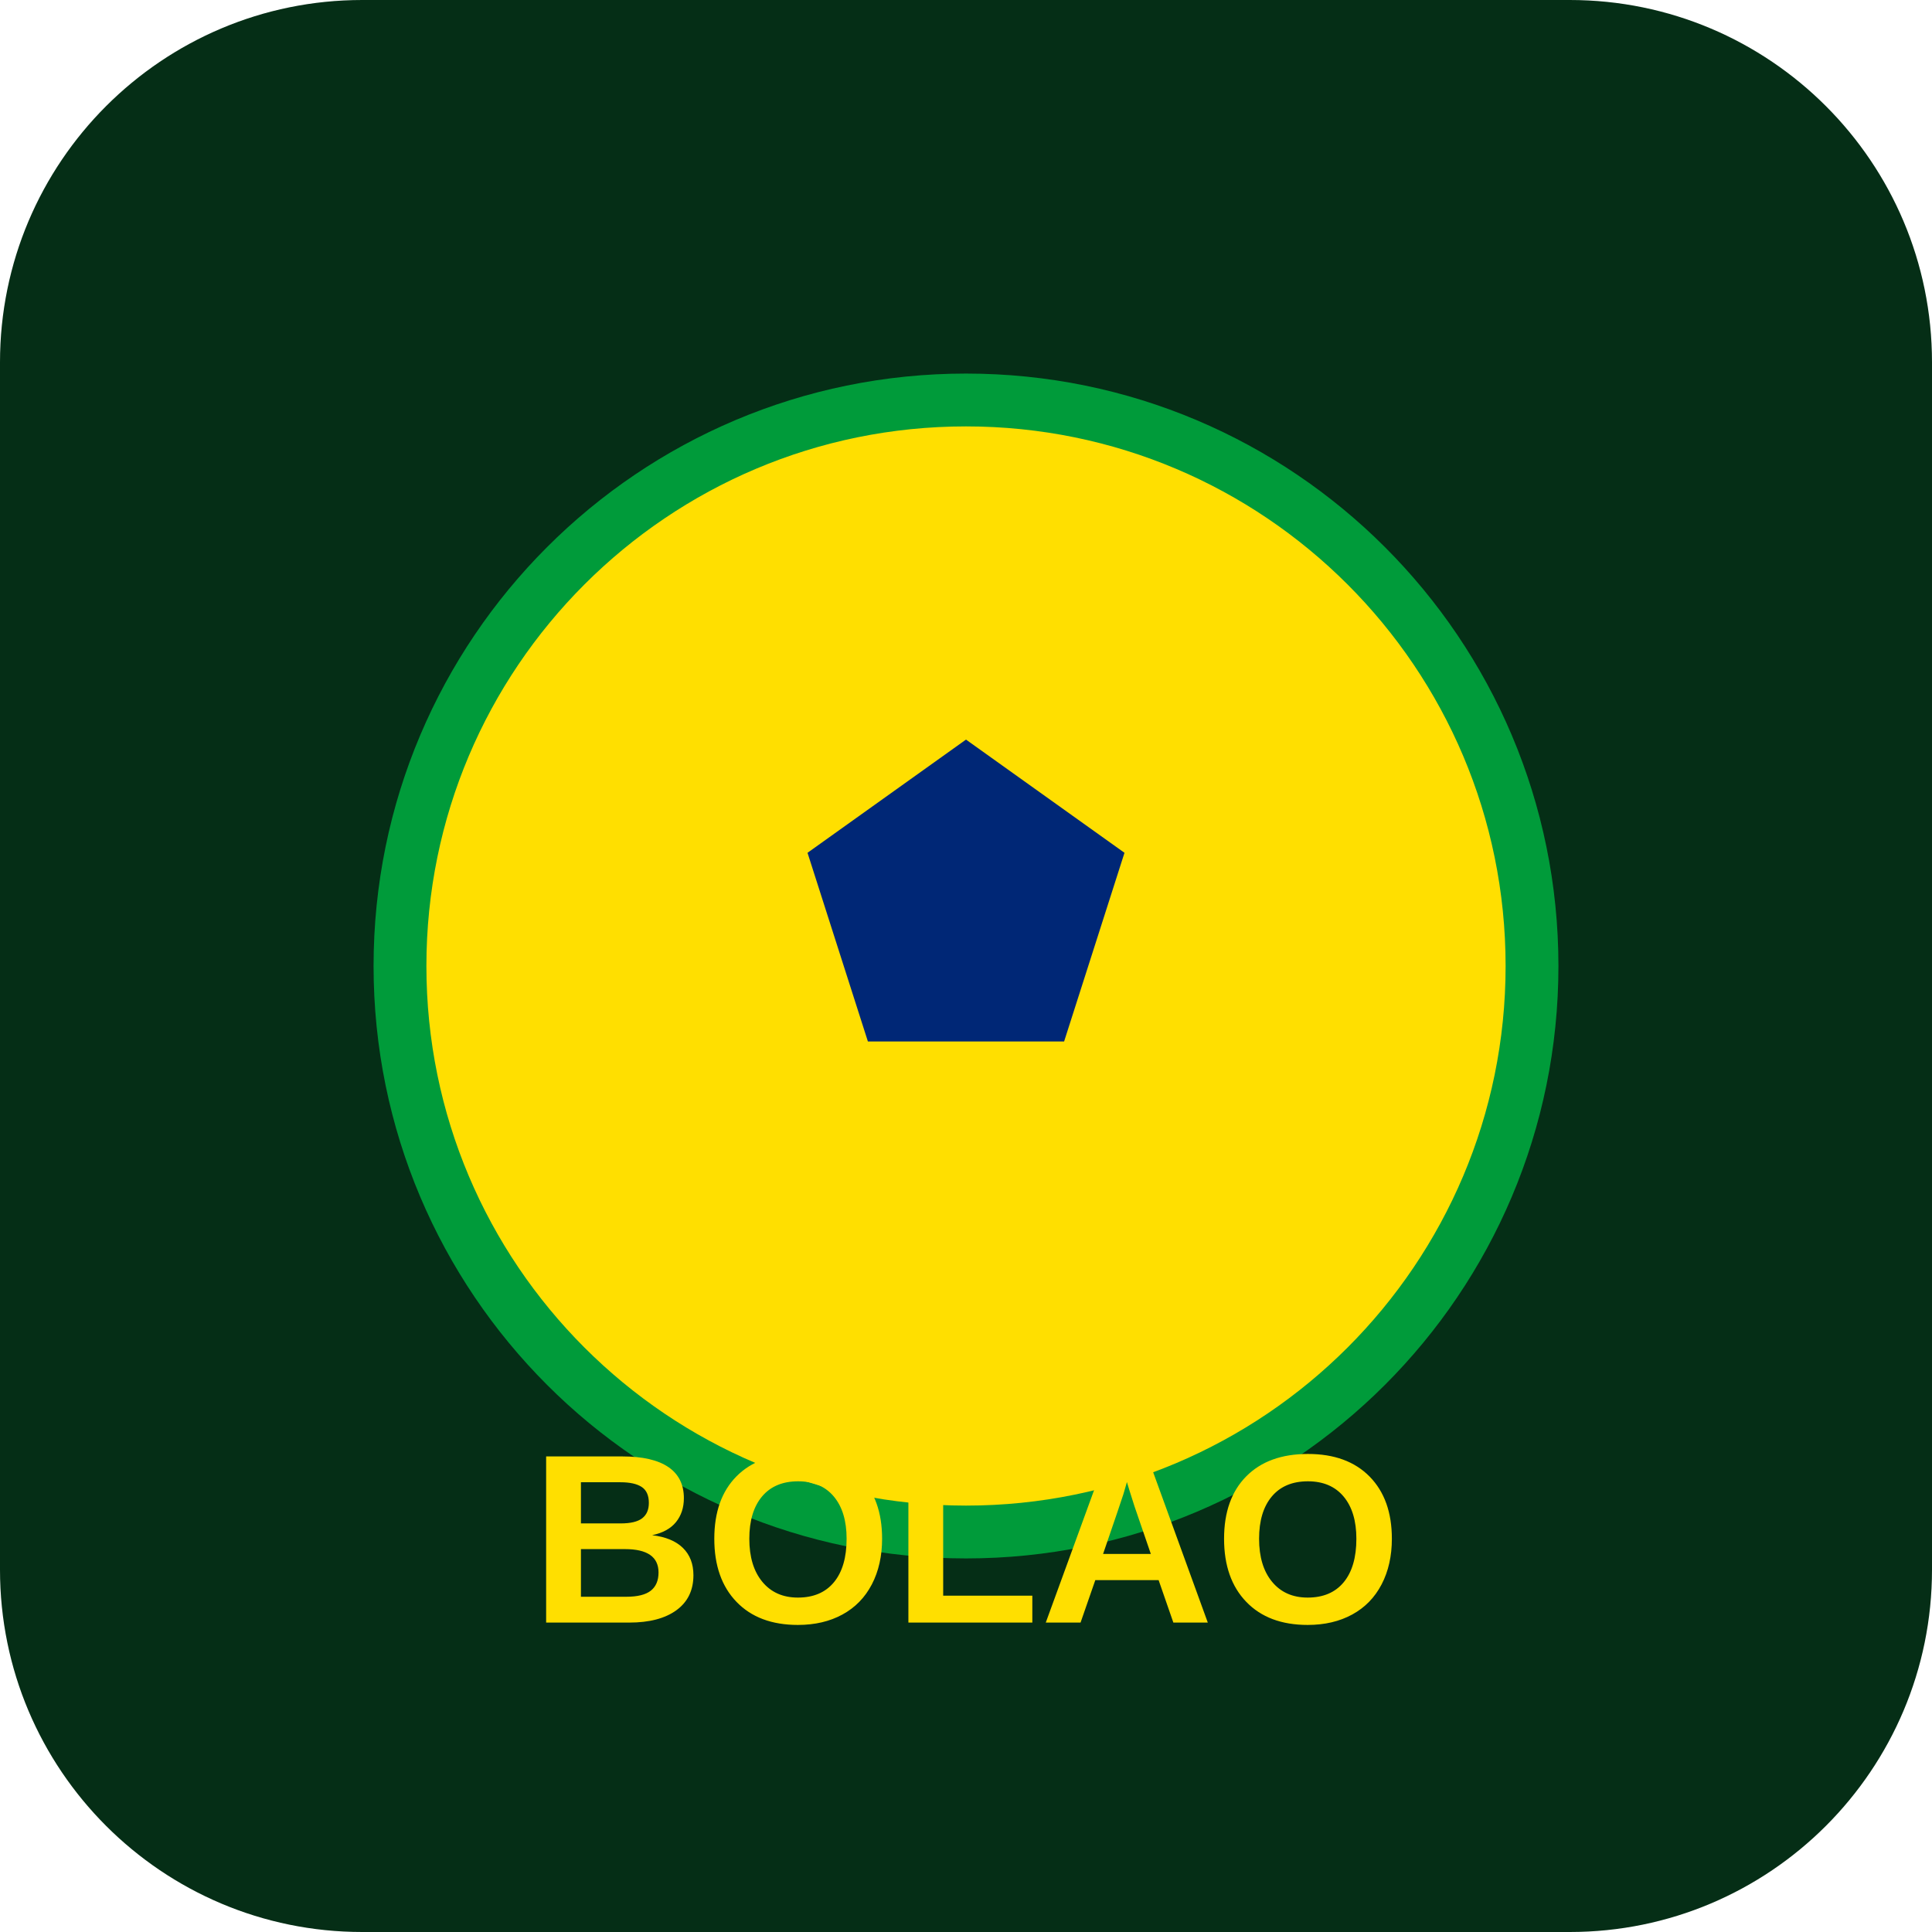
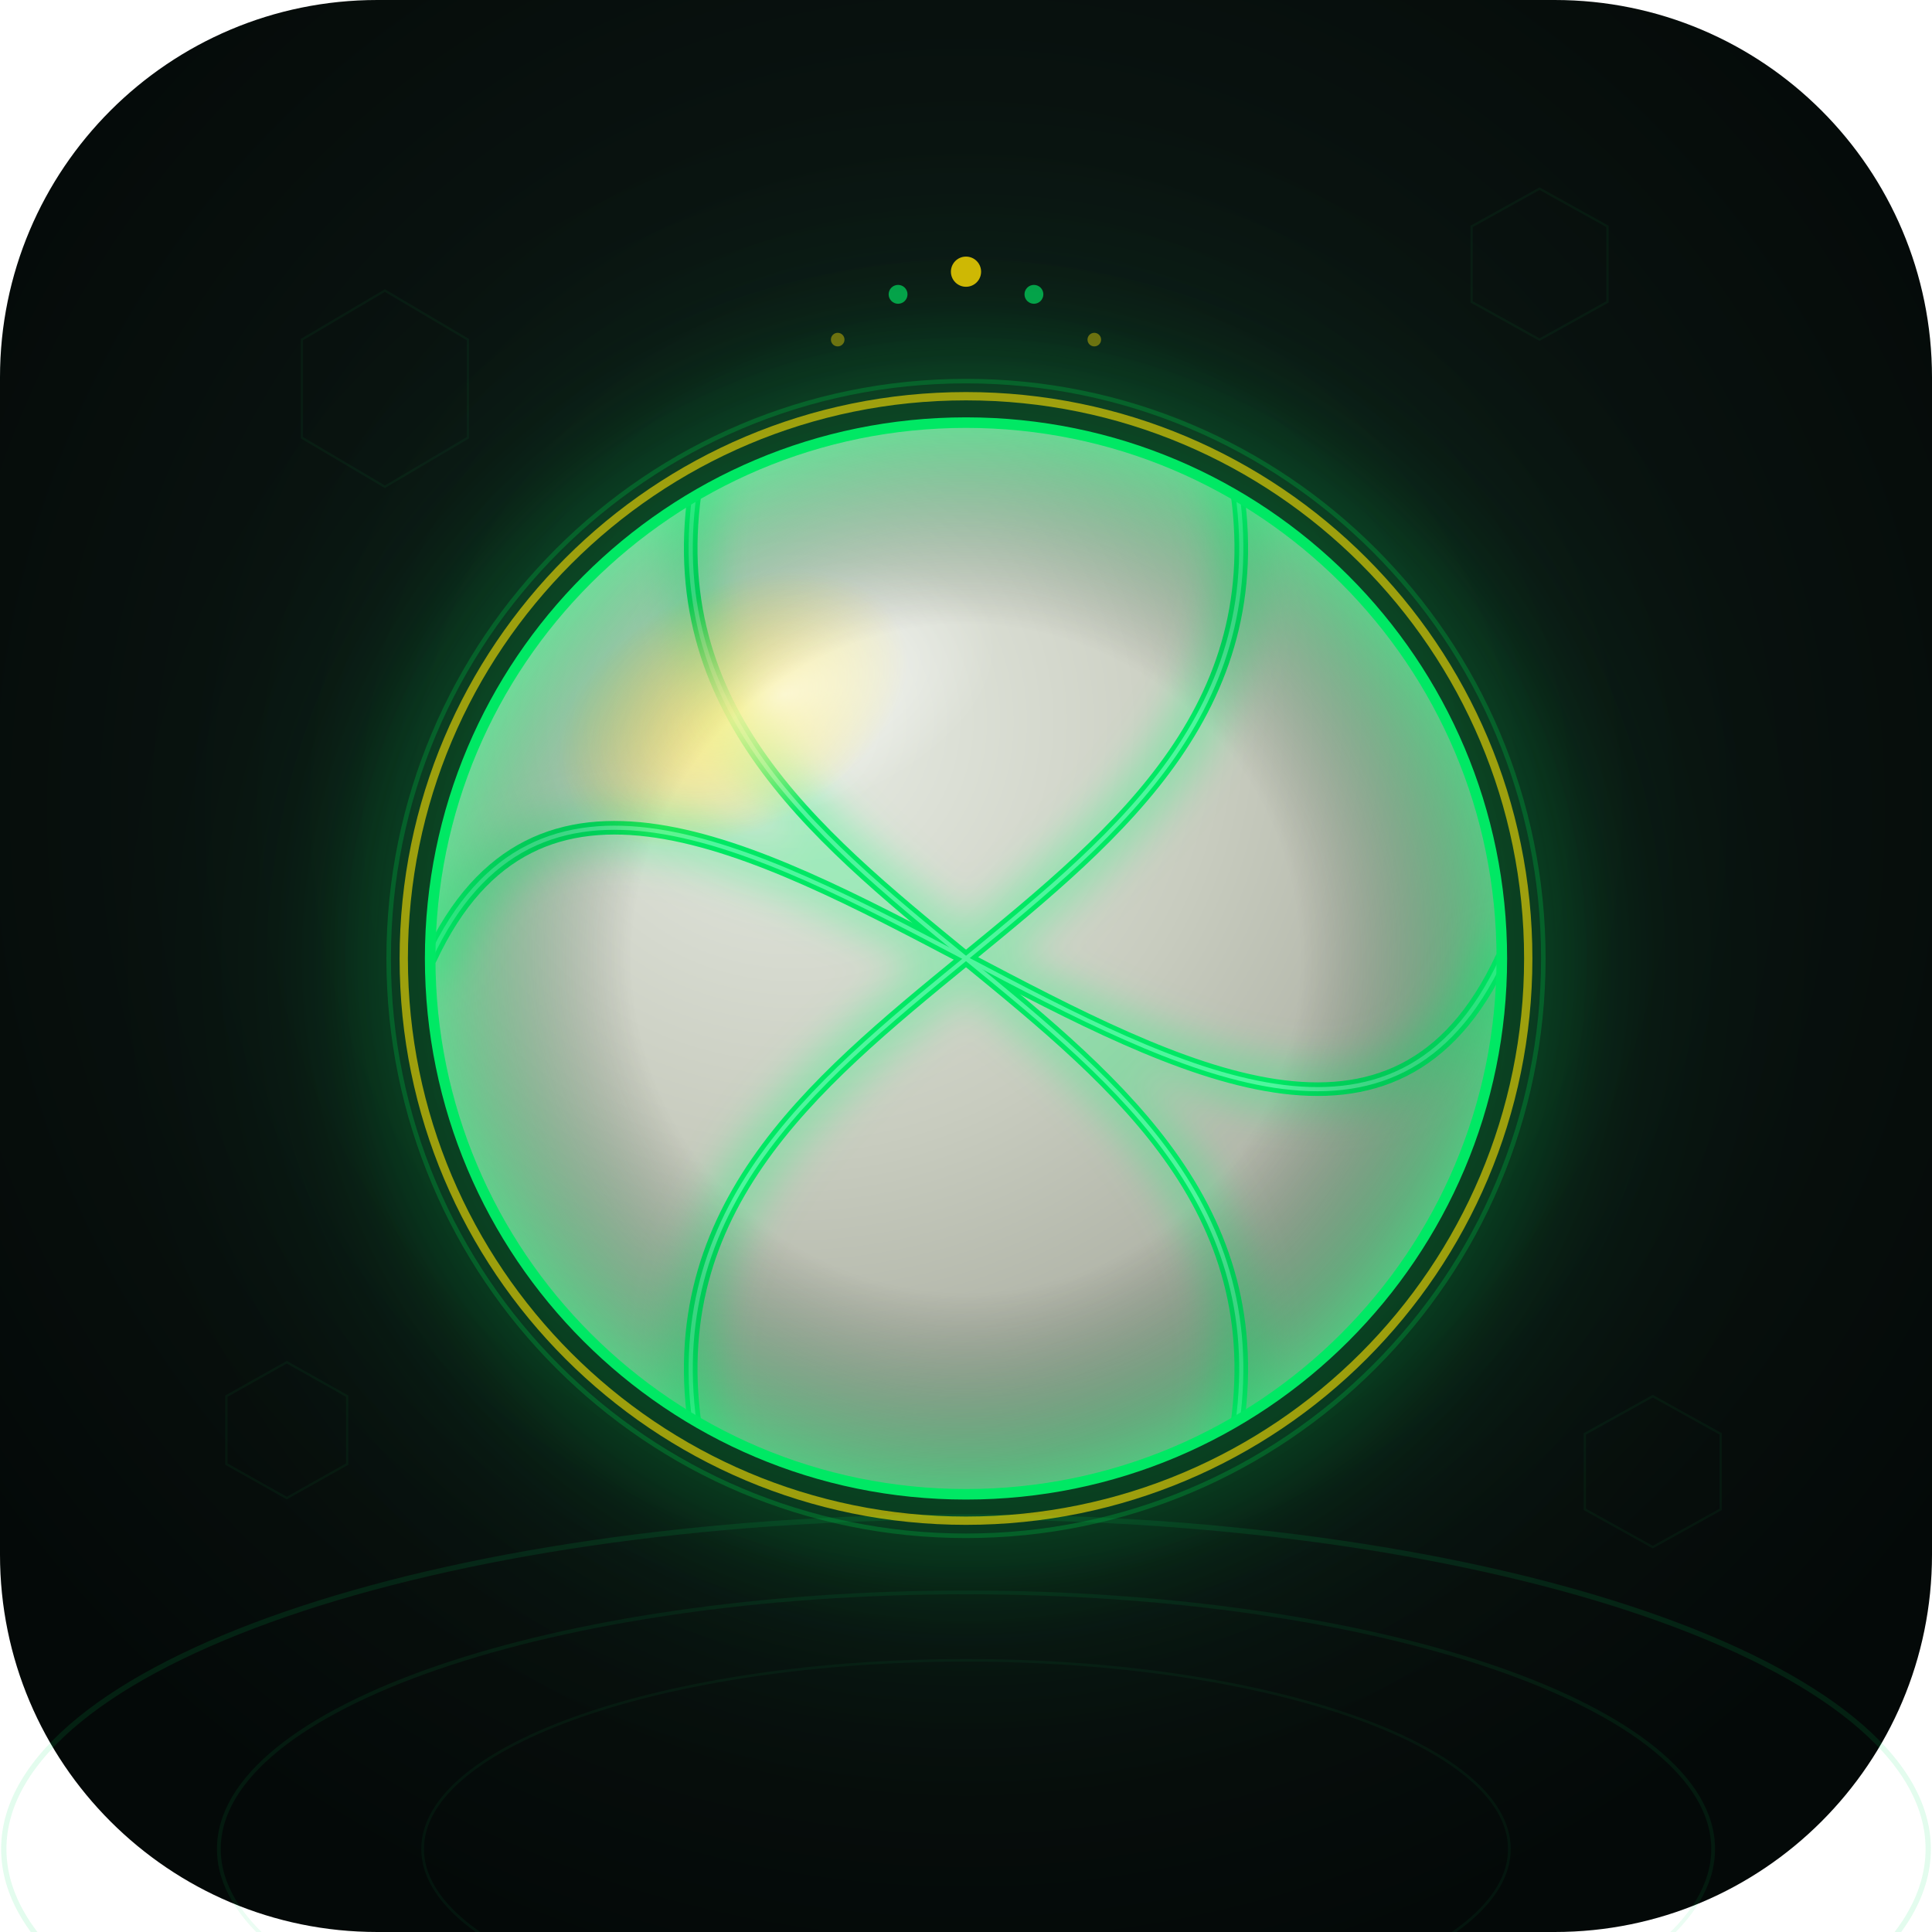
<svg xmlns="http://www.w3.org/2000/svg" viewBox="0 0 512 512" width="512" height="512">
-   <rect width="512" height="512" rx="96" fill="#052e16" />
-   <circle cx="256" cy="256" r="150" fill="#ffdf00" />
-   <circle cx="256" cy="256" r="150" fill="none" stroke="#009b3a" stroke-width="14" />
-   <polygon points="256,196 298,226 282,276 230,276 214,226" fill="#002776" />
-   <text x="256" y="430" font-family="Arial, sans-serif" font-size="64" font-weight="bold" fill="#ffdf00" text-anchor="middle">BOLÃO</text>
+   <defs>
+     <radialGradient id="bg" cx="50%" cy="42%" r="62%">
+       <stop offset="0%" stop-color="#10201a" />
+       <stop offset="100%" stop-color="#040908" />
+     </radialGradient>
+     <radialGradient id="bf" cx="34%" cy="28%" r="72%">
+       <stop offset="0%" stop-color="#e8ece4" />
+       <stop offset="55%" stop-color="#c8ccbf" />
+       <stop offset="100%" stop-color="#a4a89c" />
+     </radialGradient>
+     <radialGradient id="rim" cx="50%" cy="50%" r="50%">
+       <stop offset="62%" stop-color="transparent" />
+       <stop offset="100%" stop-color="#00e864" stop-opacity="0.5" />
+     </radialGradient>
+     <radialGradient id="yfl" cx="50%" cy="50%" r="50%">
+       <stop offset="0%" stop-color="#ffdf00" />
+       <stop offset="100%" stop-color="#ffdf00" stop-opacity="0" />
+     </radialGradient>
+     <radialGradient id="wfl" cx="50%" cy="50%" r="50%">
+       <stop offset="0%" stop-color="#ffffff" stop-opacity="0.7" />
+       <stop offset="100%" stop-color="#ffffff" stop-opacity="0" />
+     </radialGradient>
+     <clipPath id="bc">
+       <circle cx="256" cy="254" r="142" />
+     </clipPath>
+     <filter id="gg" x="-50%" y="-50%" width="200%" height="200%">
+       <feGaussianBlur stdDeviation="14" />
+     </filter>
+     <filter id="sg" x="-30%" y="-30%" width="160%" height="160%">
+       <feGaussianBlur stdDeviation="5" />
+     </filter>
+     <filter id="bgbloom" x="-80%" y="-80%" width="260%" height="260%">
+       <feGaussianBlur stdDeviation="28" />
+     </filter>
+   </defs>
+   <rect width="512" height="512" rx="100" fill="url(#bg)" />
+   <g opacity="0.05" stroke="#00ff70" stroke-width="0.6" fill="none">
+     <path d="M80,90 l22,-13 l22,13 l0,26 l-22,13 l-22,-13 Z" />
+     <path d="M390,60 l18,-10 l18,10 l0,20 l-18,10 l-18,-10 Z" />
+     <path d="M420,380 l18,-10 l18,10 l0,20 l-18,10 l-18,-10 Z" />
+     <path d="M60,370 l16,-9 l16,9 l0,18 l-16,9 l-16,-9 Z" />
+   </g>
+   <ellipse cx="256" cy="490" rx="255" ry="88" fill="none" stroke="#00e060" stroke-width="1.4" opacity="0.11" />
+   <ellipse cx="256" cy="490" rx="198" ry="68" fill="none" stroke="#00e060" stroke-width="1.0" opacity="0.08" />
+   <ellipse cx="256" cy="490" rx="144" ry="50" fill="none" stroke="#00e060" stroke-width="0.7" opacity="0.06" />
+   <circle cx="256" cy="254" r="170" fill="#00e060" opacity="0.11" filter="url(#bgbloom)" />
+   <circle cx="256" cy="254" r="120" fill="#ffdf00" opacity="0.06" filter="url(#bgbloom)" />
+   <circle cx="256" cy="254" r="145" fill="none" stroke="#00ff6a" stroke-width="22" opacity="0.20" filter="url(#gg)" />
+   <circle cx="256" cy="254" r="142" fill="url(#bf)" />
+   <g clip-path="url(#bc)" fill="none" stroke="#00ff70" stroke-width="14" stroke-linecap="round" opacity="0.28" filter="url(#sg)">
+     <path d="M 114,254 C 170,134 342,374 398,254" />
+     <path d="M 327,125 C 350,248 162,260 185,383" />
+     <path d="M 185,125 C 162,248 350,260 327,383" />
+   </g>
+   <g clip-path="url(#bc)" fill="none" stroke="#00e864" stroke-width="3.6" stroke-linecap="round">
+     <path d="M 114,254 C 170,134 342,374 398,254" />
+     <path d="M 327,125 C 350,248 162,260 185,383" />
+     <path d="M 185,125 C 162,248 350,260 327,383" />
+   </g>
+   <g clip-path="url(#bc)" fill="none" stroke="#90ffcc" stroke-width="1.1" stroke-linecap="round" opacity="0.55">
+     <path d="M 114,254 C 170,134 342,374 398,254" />
+     <path d="M 327,125 C 350,248 162,260 185,383" />
+     <path d="M 185,125 C 162,248 350,260 327,383" />
+   </g>
+   <ellipse cx="194" cy="188" rx="50" ry="32" fill="url(#yfl)" transform="rotate(-28 194 188)" opacity="0.78" />
+   <ellipse cx="208" cy="184" rx="58" ry="32" fill="url(#wfl)" transform="rotate(-18 208 184)" />
+   <circle cx="256" cy="254" r="142" fill="url(#rim)" />
+   <circle cx="256" cy="254" r="142" fill="none" stroke="#00e864" stroke-width="2.8" />
+   <circle cx="256" cy="254" r="149" fill="none" stroke="#ffdf00" stroke-width="2.2" opacity="0.6" />
+   <circle cx="256" cy="254" r="153" fill="none" stroke="#009b3a" stroke-width="1.2" opacity="0.4" />
+   <circle cx="256" cy="72" r="4" fill="#ffdf00" opacity="0.80" />
+   <circle cx="238" cy="78" r="2.5" fill="#00e864" opacity="0.65" />
+   <circle cx="274" cy="78" r="2.5" fill="#00e864" opacity="0.65" />
+   <circle cx="222" cy="90" r="1.8" fill="#ffdf00" opacity="0.40" />
+   <circle cx="290" cy="90" r="1.8" fill="#ffdf00" opacity="0.40" />
</svg>
